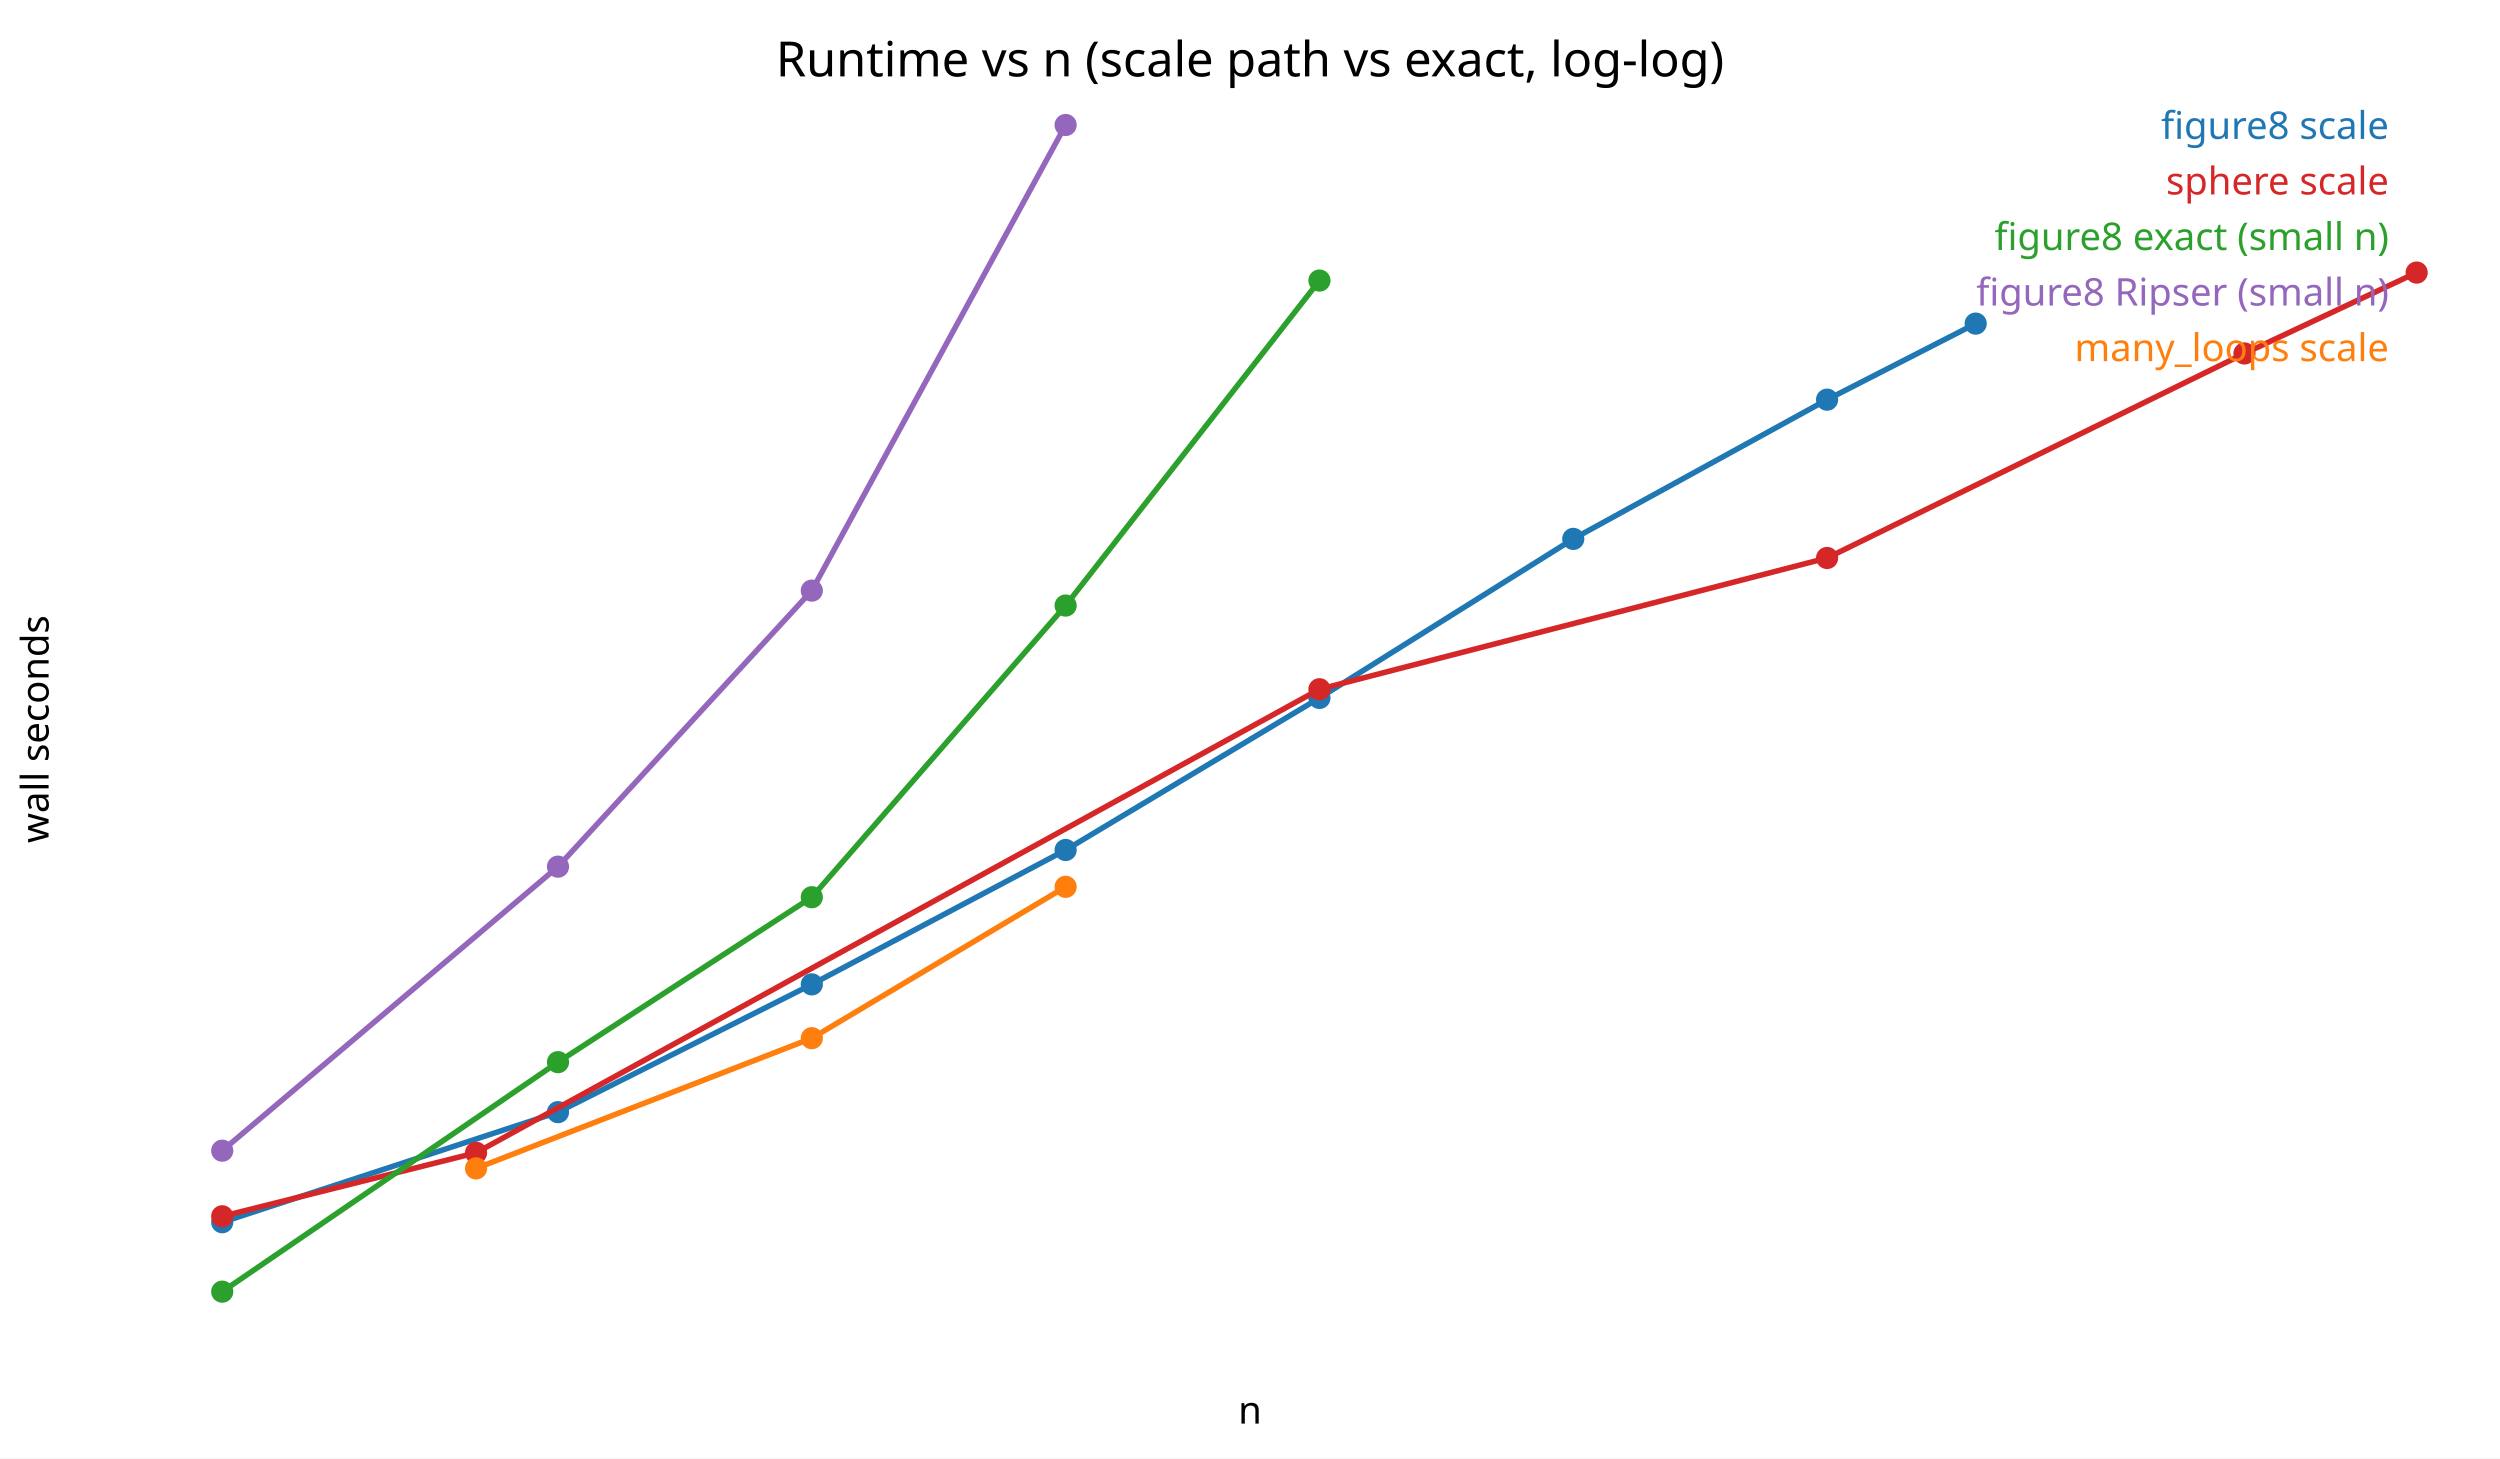
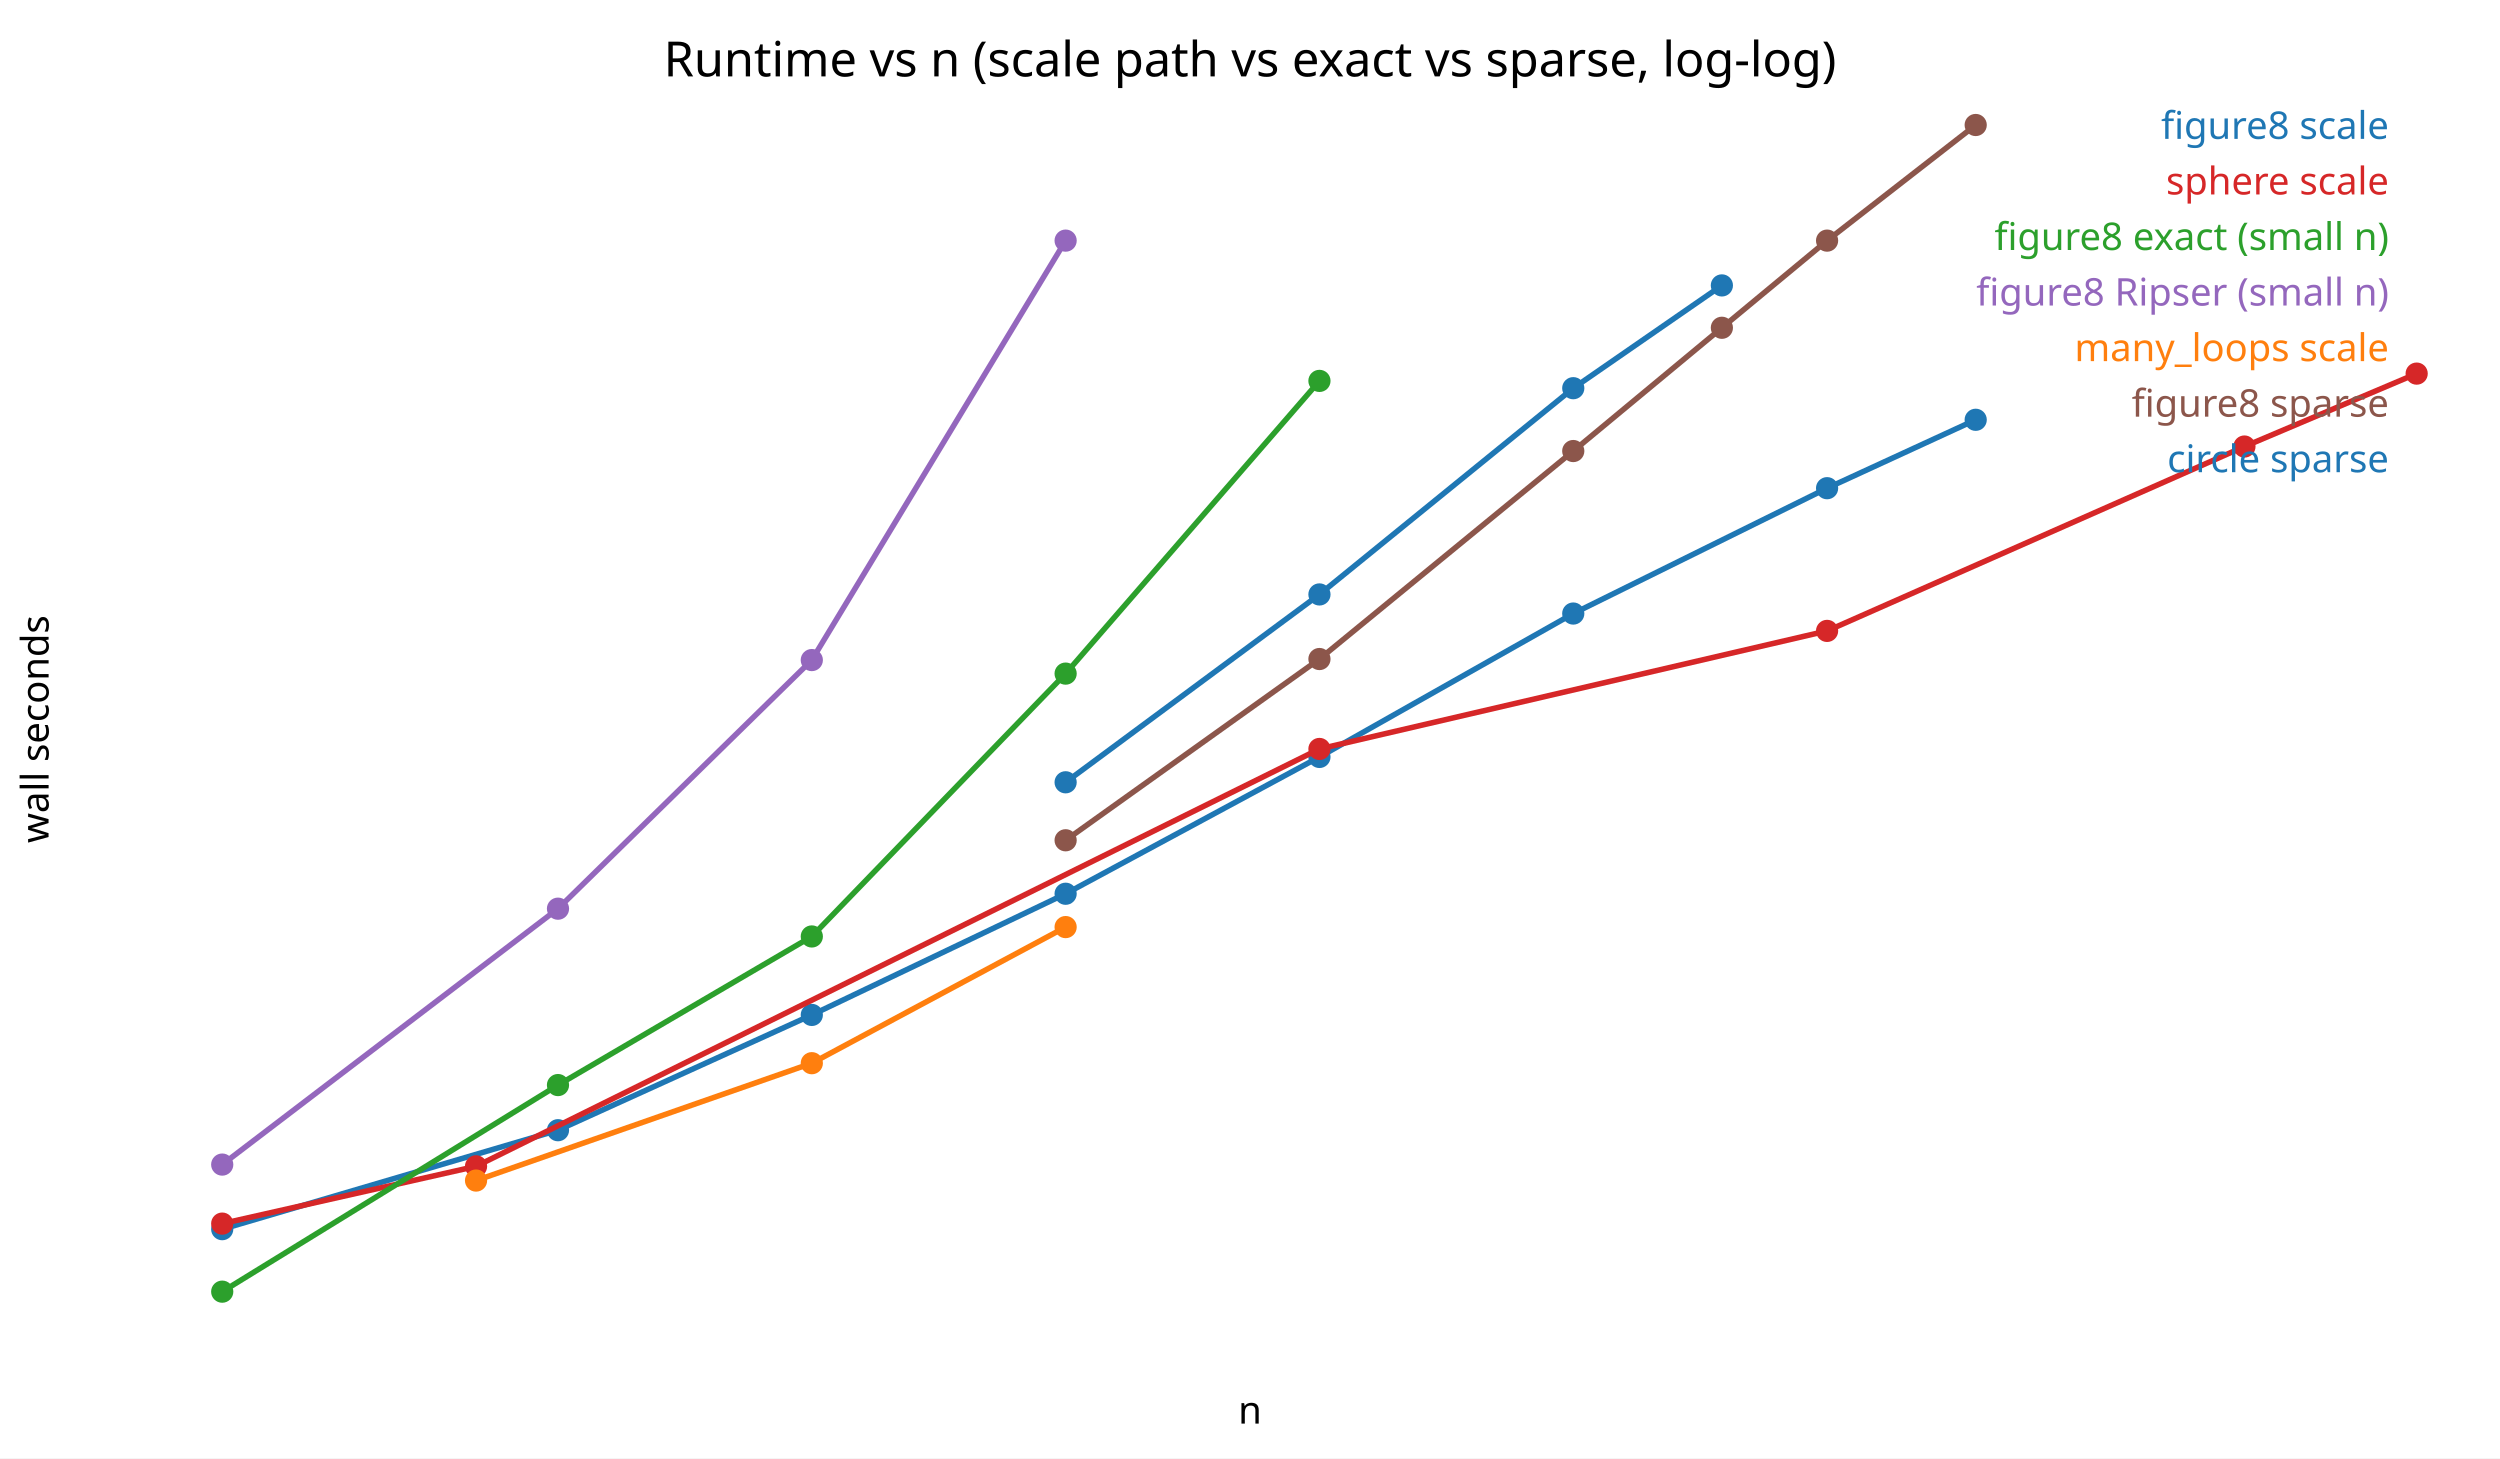
<svg xmlns="http://www.w3.org/2000/svg" width="720" height="420" font-family="sans-serif">
  <rect width="720" height="420" fill="white" />
-   <text x="360.0" y="22" text-anchor="middle" font-size="14">Runtime vs n (scale path vs exact, log-log)</text>
+   <text x="360.0" y="22" text-anchor="middle" font-size="14">Runtime vs n (scale path vs exact vs sparse, log-log)</text>
  <text x="360.0" y="410" text-anchor="middle" font-size="11">n</text>
  <text x="14" y="210.0" text-anchor="middle" font-size="11" transform="rotate(-90 14 210.0)">wall seconds</text>
-   <path d="M 64.0 352.0 L 160.7 320.3 L 233.8 283.5 L 306.9 244.8 L 380.0 201.0 L 453.1 155.2 L 526.2 115.1 L 569.0 93.2" fill="none" stroke="#1f77b4" stroke-width="1.6" />
-   <circle cx="64.0" cy="352.0" r="3.2" fill="#1f77b4" />
-   <circle cx="160.7" cy="320.3" r="3.2" fill="#1f77b4" />
-   <circle cx="233.8" cy="283.5" r="3.2" fill="#1f77b4" />
-   <circle cx="306.9" cy="244.8" r="3.2" fill="#1f77b4" />
-   <circle cx="380.0" cy="201.0" r="3.2" fill="#1f77b4" />
-   <circle cx="453.1" cy="155.2" r="3.2" fill="#1f77b4" />
-   <circle cx="526.2" cy="115.1" r="3.2" fill="#1f77b4" />
-   <circle cx="569.0" cy="93.2" r="3.2" fill="#1f77b4" />
+   <path d="M 64.0 354.0 L 160.7 325.5 L 233.8 292.3 L 306.9 257.4 L 380.0 218.0 L 453.1 176.7 L 526.2 140.6 L 569.0 120.9" fill="none" stroke="#1f77b4" stroke-width="1.6" />
+   <circle cx="64.0" cy="354.0" r="3.2" fill="#1f77b4" />
+   <circle cx="160.7" cy="325.5" r="3.2" fill="#1f77b4" />
+   <circle cx="233.8" cy="292.3" r="3.2" fill="#1f77b4" />
+   <circle cx="306.9" cy="257.4" r="3.2" fill="#1f77b4" />
+   <circle cx="380.0" cy="218.0" r="3.2" fill="#1f77b4" />
+   <circle cx="453.1" cy="176.7" r="3.2" fill="#1f77b4" />
+   <circle cx="526.2" cy="140.6" r="3.2" fill="#1f77b4" />
+   <circle cx="569.0" cy="120.9" r="3.2" fill="#1f77b4" />
  <text x="688" y="40" text-anchor="end" font-size="11" fill="#1f77b4">figure8 scale</text>
-   <path d="M 64.0 350.3 L 137.1 332.0 L 380.0 198.5 L 526.2 160.7 L 646.4 101.8 L 696.0 78.5" fill="none" stroke="#d62728" stroke-width="1.6" />
-   <circle cx="64.0" cy="350.3" r="3.2" fill="#d62728" />
-   <circle cx="137.1" cy="332.0" r="3.2" fill="#d62728" />
-   <circle cx="380.0" cy="198.5" r="3.2" fill="#d62728" />
-   <circle cx="526.2" cy="160.7" r="3.2" fill="#d62728" />
-   <circle cx="646.4" cy="101.8" r="3.2" fill="#d62728" />
-   <circle cx="696.0" cy="78.5" r="3.2" fill="#d62728" />
+   <path d="M 64.0 352.4 L 137.1 335.9 L 380.0 215.7 L 526.2 181.7 L 646.4 128.6 L 696.0 107.6" fill="none" stroke="#d62728" stroke-width="1.6" />
+   <circle cx="64.0" cy="352.4" r="3.2" fill="#d62728" />
+   <circle cx="137.1" cy="335.9" r="3.2" fill="#d62728" />
+   <circle cx="380.0" cy="215.7" r="3.2" fill="#d62728" />
+   <circle cx="526.2" cy="181.7" r="3.2" fill="#d62728" />
+   <circle cx="646.4" cy="128.6" r="3.2" fill="#d62728" />
+   <circle cx="696.0" cy="107.6" r="3.2" fill="#d62728" />
  <text x="688" y="56" text-anchor="end" font-size="11" fill="#d62728">sphere scale</text>
-   <path d="M 64.0 372.0 L 160.7 305.9 L 233.8 258.4 L 306.9 174.4 L 380.0 80.8" fill="none" stroke="#2ca02c" stroke-width="1.6" />
+   <path d="M 64.0 372.0 L 160.7 312.5 L 233.8 269.7 L 306.9 194.0 L 380.0 109.7" fill="none" stroke="#2ca02c" stroke-width="1.6" />
  <circle cx="64.0" cy="372.0" r="3.2" fill="#2ca02c" />
-   <circle cx="160.7" cy="305.9" r="3.2" fill="#2ca02c" />
-   <circle cx="233.8" cy="258.4" r="3.2" fill="#2ca02c" />
-   <circle cx="306.9" cy="174.4" r="3.2" fill="#2ca02c" />
-   <circle cx="380.0" cy="80.8" r="3.2" fill="#2ca02c" />
+   <circle cx="160.7" cy="312.5" r="3.2" fill="#2ca02c" />
+   <circle cx="233.8" cy="269.7" r="3.2" fill="#2ca02c" />
+   <circle cx="306.9" cy="194.0" r="3.2" fill="#2ca02c" />
+   <circle cx="380.0" cy="109.7" r="3.2" fill="#2ca02c" />
  <text x="688" y="72" text-anchor="end" font-size="11" fill="#2ca02c">figure8 exact (small n)</text>
-   <path d="M 64.0 331.4 L 160.7 249.6 L 233.8 170.1 L 306.9 36.0" fill="none" stroke="#9467bd" stroke-width="1.6" />
-   <circle cx="64.0" cy="331.4" r="3.2" fill="#9467bd" />
-   <circle cx="160.7" cy="249.6" r="3.2" fill="#9467bd" />
-   <circle cx="233.8" cy="170.1" r="3.2" fill="#9467bd" />
-   <circle cx="306.9" cy="36.0" r="3.2" fill="#9467bd" />
+   <path d="M 64.0 335.4 L 160.7 261.7 L 233.8 190.1 L 306.9 69.3" fill="none" stroke="#9467bd" stroke-width="1.6" />
+   <circle cx="64.0" cy="335.4" r="3.2" fill="#9467bd" />
+   <circle cx="160.7" cy="261.7" r="3.2" fill="#9467bd" />
+   <circle cx="233.8" cy="190.1" r="3.2" fill="#9467bd" />
+   <circle cx="306.9" cy="69.3" r="3.2" fill="#9467bd" />
  <text x="688" y="88" text-anchor="end" font-size="11" fill="#9467bd">figure8 Ripser (small n)</text>
-   <path d="M 137.1 336.5 L 233.8 299.0 L 306.9 255.4" fill="none" stroke="#ff7f0e" stroke-width="1.6" />
-   <circle cx="137.1" cy="336.5" r="3.2" fill="#ff7f0e" />
-   <circle cx="233.8" cy="299.0" r="3.2" fill="#ff7f0e" />
-   <circle cx="306.9" cy="255.4" r="3.2" fill="#ff7f0e" />
+   <path d="M 137.1 340.0 L 233.8 306.2 L 306.9 267.0" fill="none" stroke="#ff7f0e" stroke-width="1.6" />
+   <circle cx="137.1" cy="340.0" r="3.2" fill="#ff7f0e" />
+   <circle cx="233.8" cy="306.2" r="3.2" fill="#ff7f0e" />
+   <circle cx="306.9" cy="267.0" r="3.2" fill="#ff7f0e" />
  <text x="688" y="104" text-anchor="end" font-size="11" fill="#ff7f0e">many_loops scale</text>
+   <path d="M 306.9 242.0 L 380.0 189.8 L 453.1 129.9 L 495.9 94.4 L 526.2 69.3 L 569.0 36.0" fill="none" stroke="#8c564b" stroke-width="1.6" />
+   <circle cx="306.9" cy="242.0" r="3.2" fill="#8c564b" />
+   <circle cx="380.0" cy="189.8" r="3.2" fill="#8c564b" />
+   <circle cx="453.1" cy="129.9" r="3.2" fill="#8c564b" />
+   <circle cx="495.9" cy="94.4" r="3.2" fill="#8c564b" />
+   <circle cx="526.2" cy="69.3" r="3.2" fill="#8c564b" />
+   <circle cx="569.0" cy="36.0" r="3.2" fill="#8c564b" />
+   <text x="688" y="120" text-anchor="end" font-size="11" fill="#8c564b">figure8 sparse</text>
+   <path d="M 306.9 225.3 L 380.0 171.2 L 453.1 111.8 L 495.9 82.2" fill="none" stroke="#1f77b4" stroke-width="1.6" />
+   <circle cx="306.9" cy="225.3" r="3.2" fill="#1f77b4" />
+   <circle cx="380.0" cy="171.2" r="3.2" fill="#1f77b4" />
+   <circle cx="453.1" cy="111.8" r="3.2" fill="#1f77b4" />
+   <circle cx="495.9" cy="82.2" r="3.2" fill="#1f77b4" />
+   <text x="688" y="136" text-anchor="end" font-size="11" fill="#1f77b4">circle sparse</text>
</svg>
